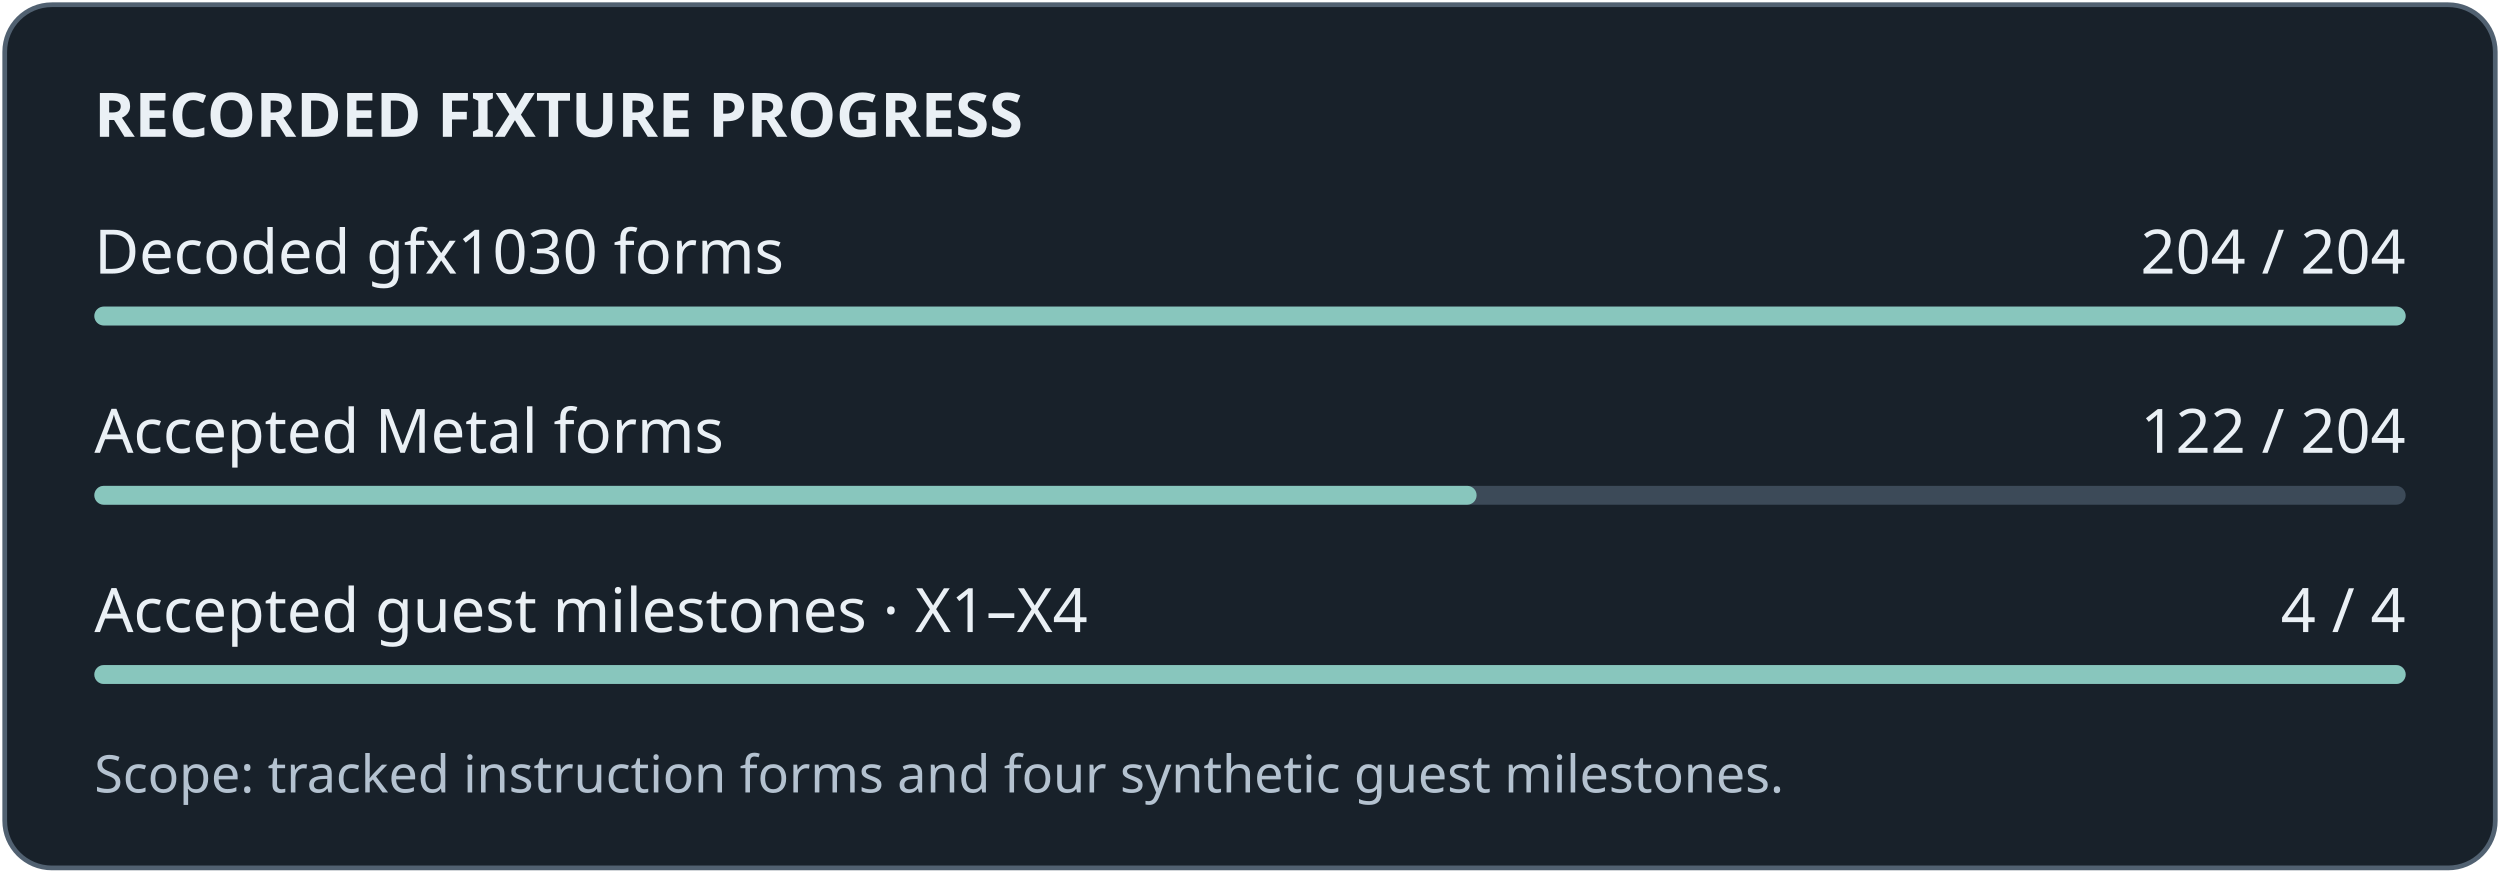
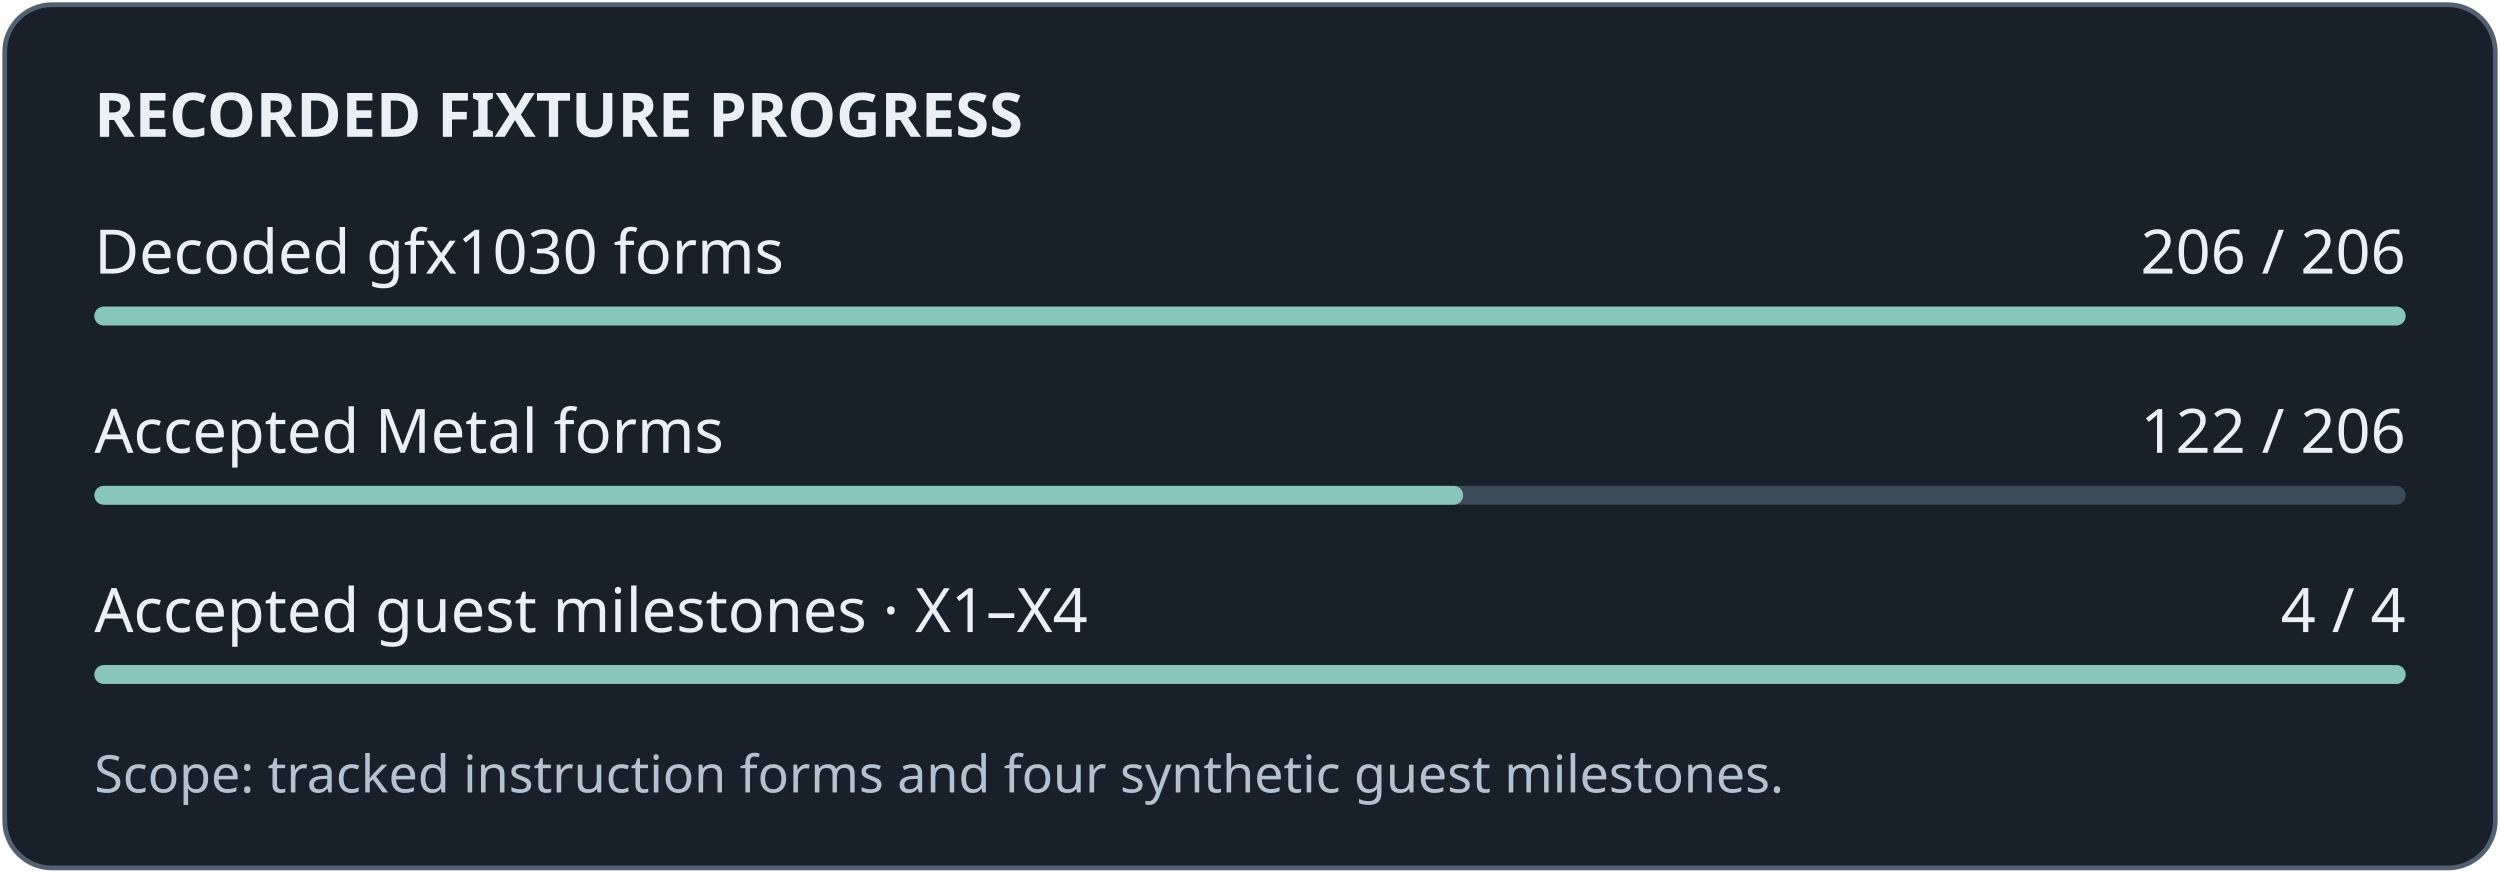
<svg xmlns="http://www.w3.org/2000/svg" width="530" height="185" viewBox="0 0 530 185" role="img" aria-labelledby="title description">
  <rect x="1" y="1" width="528" height="183" rx="10" fill="#18212a" stroke="#516171" />
  <g font-family="system-ui,sans-serif" fill="#eaf0f5">
    <text x="20" y="29" font-size="13" font-weight="700">RECORDED FIXTURE PROGRESS</text>
    <text x="20" y="58" font-size="13">Decoded gfx1030 forms</text>
-     <text x="510" y="58" font-size="13" text-anchor="end">204 / 204</text>
+     <text x="510" y="58" font-size="13" text-anchor="end">206 / 206</text>
    <rect x="20" y="65" width="490" height="4" rx="2" fill="#3c4a58" />
    <rect x="20" y="65" width="490.00" height="4" rx="2" fill="#88c6bd" />
    <text x="20" y="96" font-size="13">Accepted Metal forms</text>
-     <text x="510" y="96" font-size="13" text-anchor="end">122 / 204</text>
+     <text x="510" y="96" font-size="13" text-anchor="end">122 / 206</text>
    <rect x="20" y="103" width="490" height="4" rx="2" fill="#3c4a58" />
-     <rect x="20" y="103" width="293.04" height="4" rx="2" fill="#88c6bd" />
+     <rect x="20" y="103" width="290.19" height="4" rx="2" fill="#88c6bd" />
    <text x="20" y="134" font-size="13">Accepted guest milestones · X1–X4</text>
    <text x="510" y="134" font-size="13" text-anchor="end">4 / 4</text>
    <rect x="20" y="141" width="490" height="4" rx="2" fill="#3c4a58" />
    <rect x="20" y="141" width="490.00" height="4" rx="2" fill="#88c6bd" />
    <text x="20" y="168" font-size="11" fill="#b4c2d0">Scope: tracked instruction forms and four synthetic guest milestones.</text>
  </g>
</svg>
